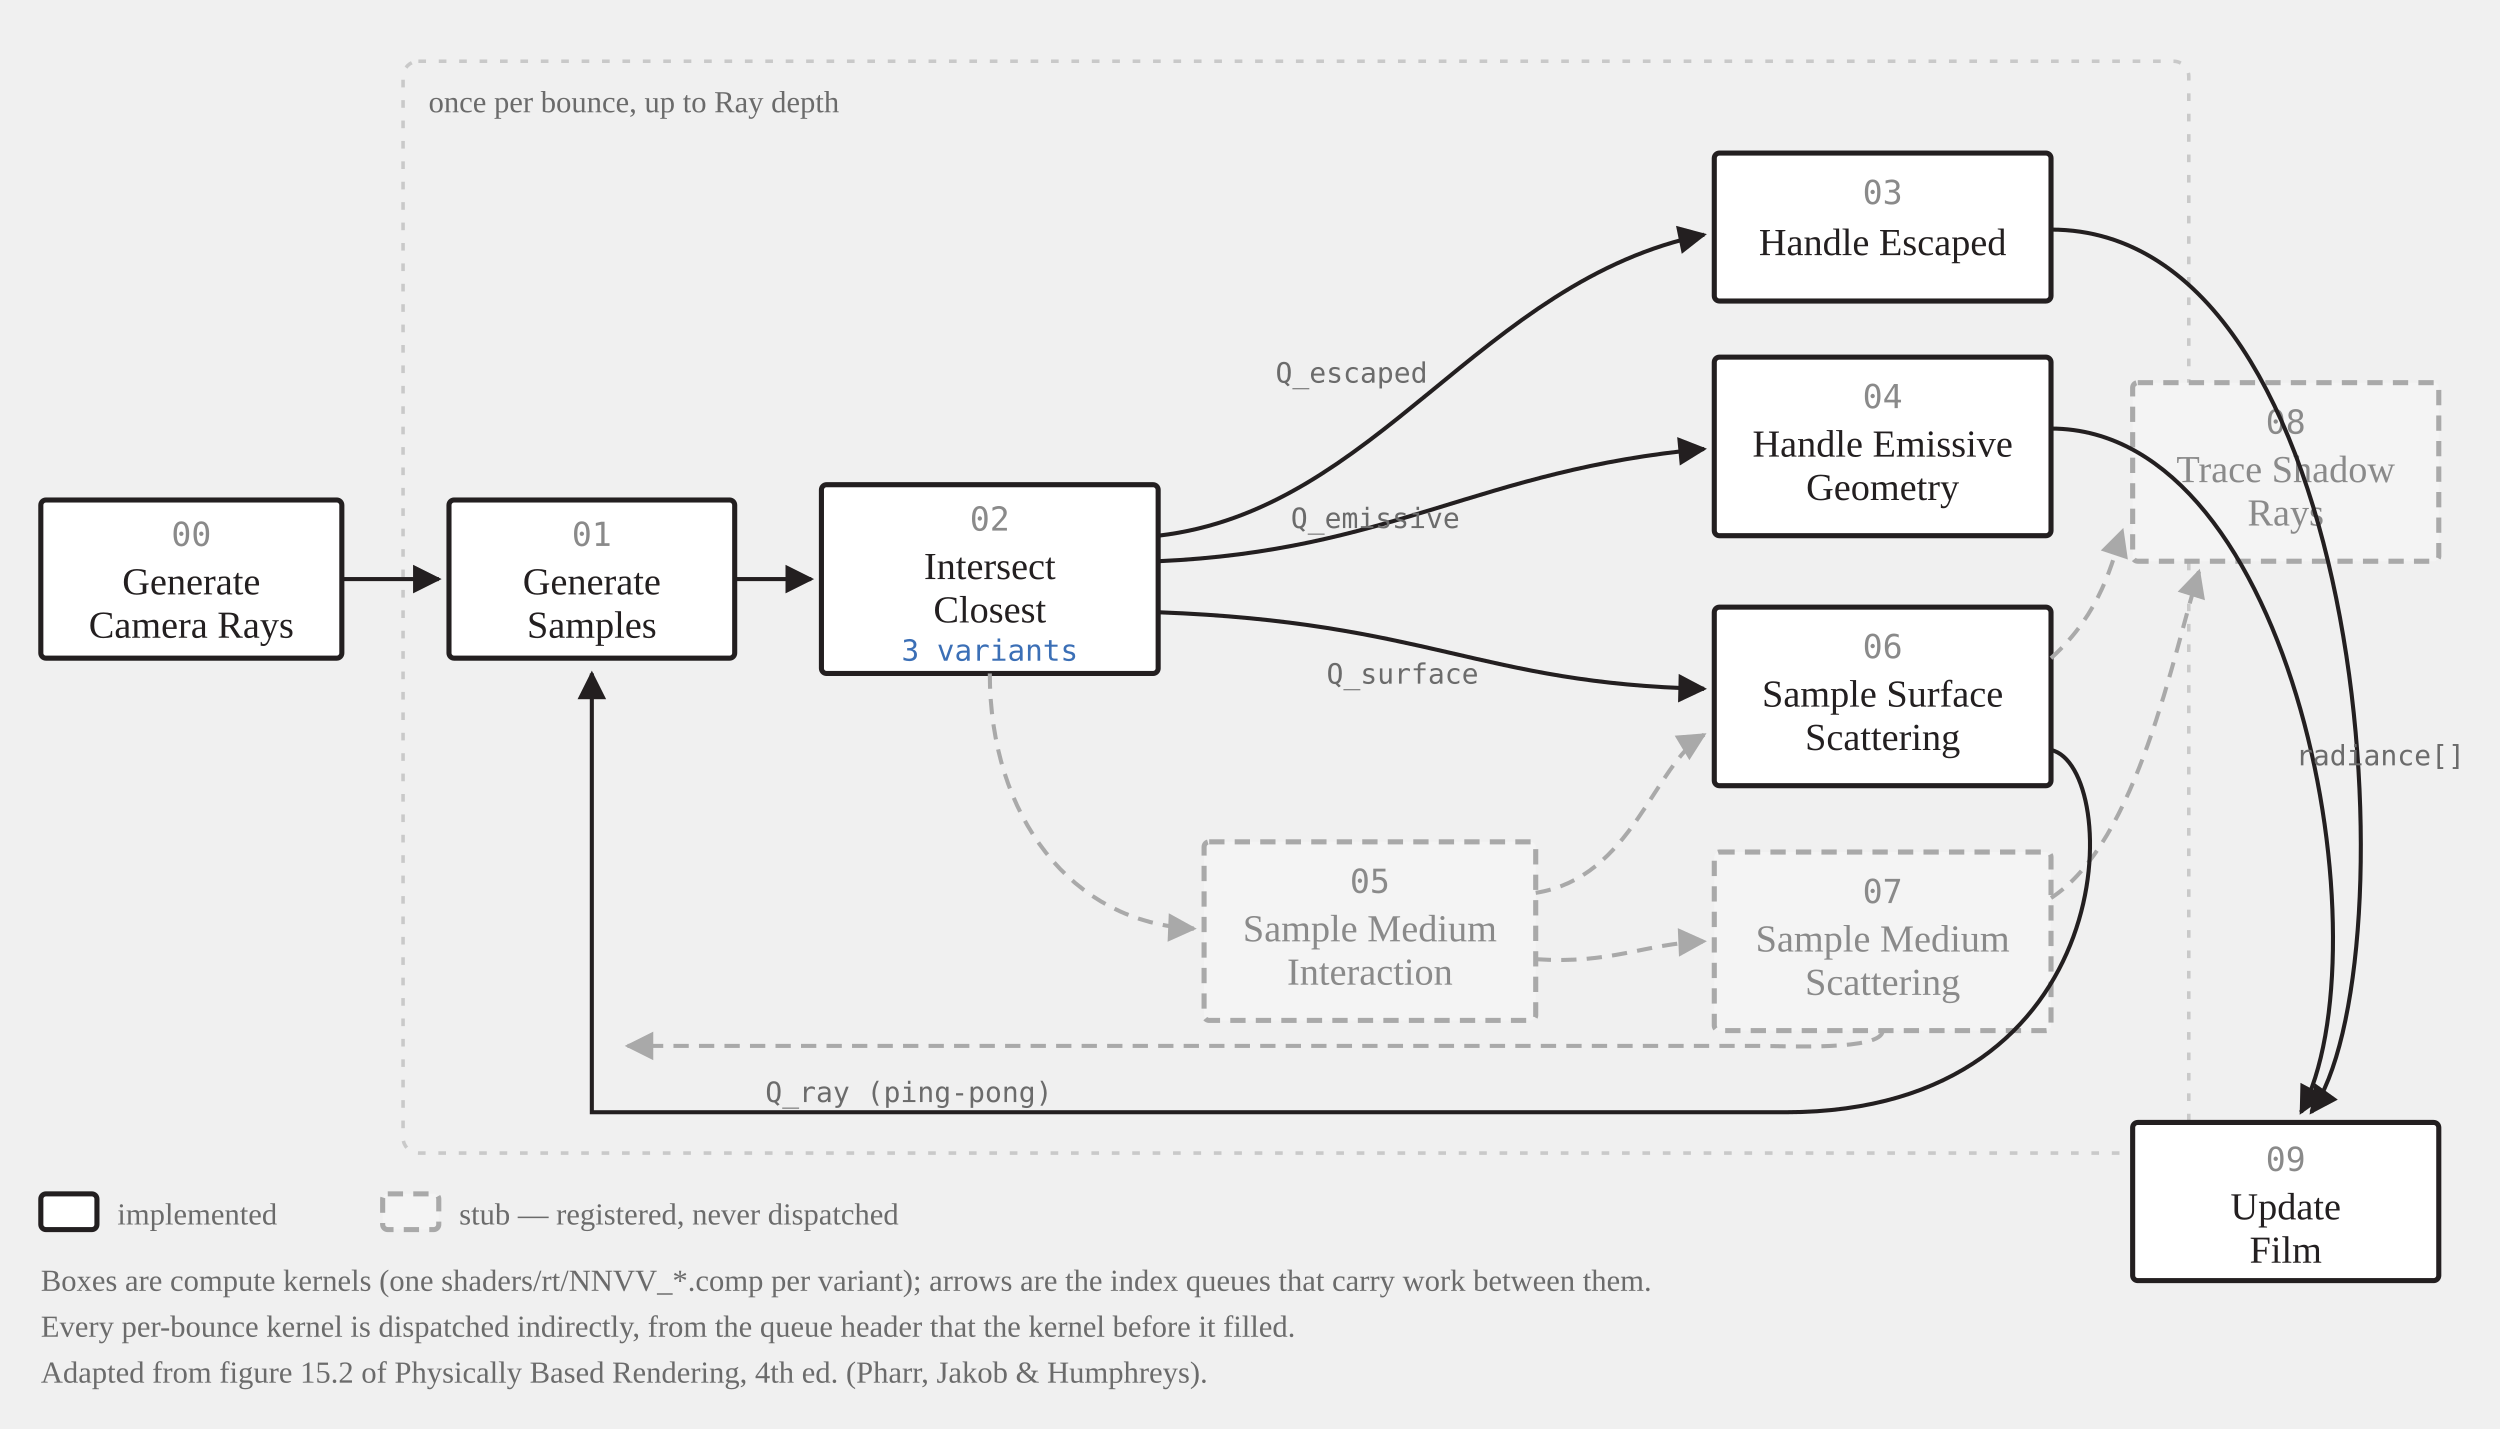
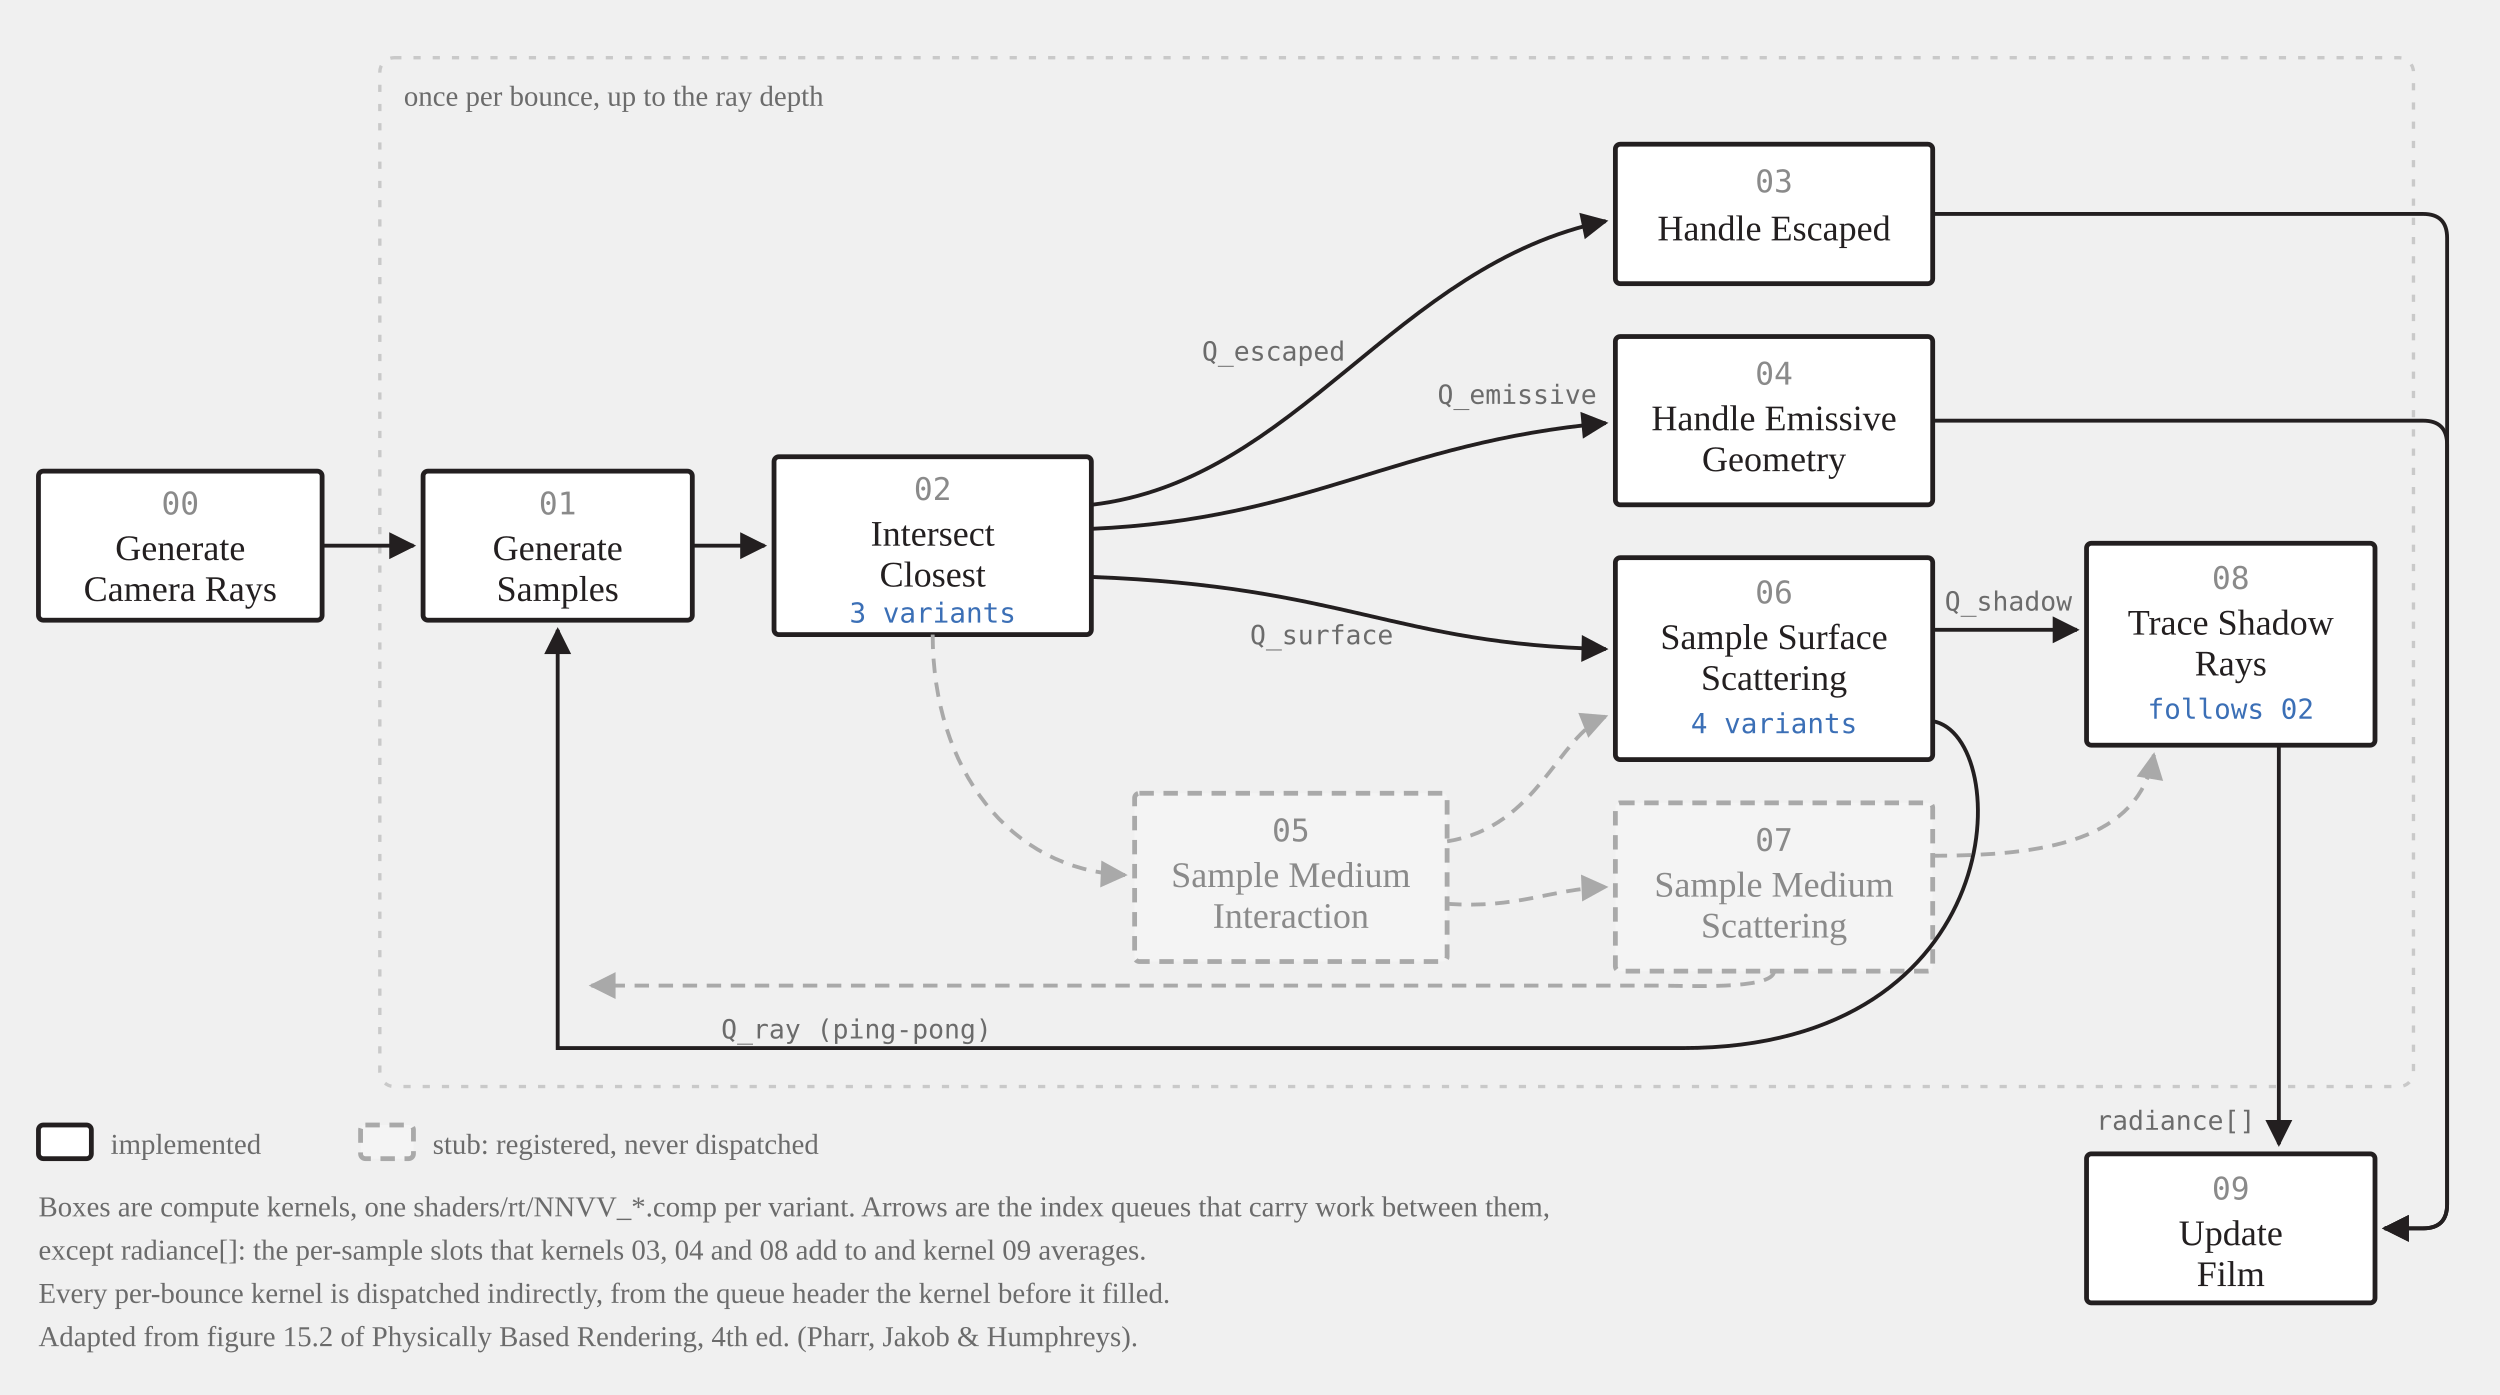
- <svg xmlns="http://www.w3.org/2000/svg" viewBox="0 0 980 560" width="980" height="560" font-family="Georgia, 'Times New Roman', serif">
+ <svg xmlns="http://www.w3.org/2000/svg" viewBox="0 0 1040 580" width="1040" height="580" font-family="Georgia, 'Times New Roman', serif">
  <style>
    .box   { fill: #ffffff; stroke: #231f20; stroke-width: 2; }
    .stub  { fill: #f4f4f4; stroke: #a9a9a9; stroke-width: 2; stroke-dasharray: 6 4; }
    .lbl   { font-size: 15px; fill: #231f20; text-anchor: middle; }
    .lbls  { font-size: 15px; fill: #8a8a8a; text-anchor: middle; }
    .num   { font-size: 13px; fill: #8a8a8a; text-anchor: middle; font-family: ui-monospace, Menlo, monospace; }
    .var   { font-size: 11.5px; fill: #3b6fb6; text-anchor: middle; font-family: ui-monospace, Menlo, monospace; }
    .edge  { fill: none; stroke: #231f20; stroke-width: 1.6; marker-end: url(#a); }
    .edged { fill: none; stroke: #a9a9a9; stroke-width: 1.6; stroke-dasharray: 6 4; marker-end: url(#ad); }
    .qn    { font-size: 11px; fill: #6b6b6b; font-family: ui-monospace, Menlo, monospace; }
    .note  { font-size: 12px; fill: #6b6b6b; }
    .loop  { fill: none; stroke: #231f20; stroke-width: 1.6; marker-end: url(#a); }
  </style>
  <defs>
    <marker id="a" viewBox="0 0 10 10" refX="9" refY="5" markerWidth="7" markerHeight="7" orient="auto-start-reverse">
      <path d="M 0 0 L 10 5 L 0 10 z" fill="#231f20" />
    </marker>
    <marker id="ad" viewBox="0 0 10 10" refX="9" refY="5" markerWidth="7" markerHeight="7" orient="auto-start-reverse">
      <path d="M 0 0 L 10 5 L 0 10 z" fill="#a9a9a9" />
    </marker>
  </defs>
  <rect class="box" x="16" y="196" width="118" height="62" rx="2" />
  <text class="num" x="75" y="214">00</text>
  <text class="lbl" x="75" y="233">Generate</text>
  <text class="lbl" x="75" y="250">Camera Rays</text>
-   <rect x="158" y="24" width="700" height="428" rx="6" fill="none" stroke="#c9c9c9" stroke-width="1.4" stroke-dasharray="3 5" />
-   <text class="note" x="168" y="44">once per bounce, up to Ray depth</text>
+   <rect x="158" y="24" width="846" height="428" rx="6" fill="none" stroke="#c9c9c9" stroke-width="1.4" stroke-dasharray="3 5" />
+   <text class="note" x="168" y="44">once per bounce, up to the ray depth</text>
  <rect class="box" x="176" y="196" width="112" height="62" rx="2" />
  <text class="num" x="232" y="214">01</text>
  <text class="lbl" x="232" y="233">Generate</text>
  <text class="lbl" x="232" y="250">Samples</text>
  <rect class="box" x="322" y="190" width="132" height="74" rx="2" />
  <text class="num" x="388" y="208">02</text>
  <text class="lbl" x="388" y="227">Intersect</text>
  <text class="lbl" x="388" y="244">Closest</text>
  <text class="var" x="388" y="259">3 variants</text>
  <rect class="box" x="672" y="60" width="132" height="58" rx="2" />
  <text class="num" x="738" y="80">03</text>
  <text class="lbl" x="738" y="100">Handle Escaped</text>
  <rect class="box" x="672" y="140" width="132" height="70" rx="2" />
  <text class="num" x="738" y="160">04</text>
  <text class="lbl" x="738" y="179">Handle Emissive</text>
  <text class="lbl" x="738" y="196">Geometry</text>
  <rect class="stub" x="472" y="330" width="130" height="70" rx="2" />
  <text class="num" x="537" y="350">05</text>
  <text class="lbls" x="537" y="369">Sample Medium</text>
  <text class="lbls" x="537" y="386">Interaction</text>
-   <rect class="box" x="672" y="238" width="132" height="70" rx="2" />
-   <text class="num" x="738" y="258">06</text>
-   <text class="lbl" x="738" y="277">Sample Surface</text>
-   <text class="lbl" x="738" y="294">Scattering</text>
+   <rect class="box" x="672" y="232" width="132" height="84" rx="2" />
+   <text class="num" x="738" y="251">06</text>
+   <text class="lbl" x="738" y="270">Sample Surface</text>
+   <text class="lbl" x="738" y="287">Scattering</text>
+   <text class="var" x="738" y="305">4 variants</text>
  <rect class="stub" x="672" y="334" width="132" height="70" rx="2" />
  <text class="num" x="738" y="354">07</text>
  <text class="lbls" x="738" y="373">Sample Medium</text>
  <text class="lbls" x="738" y="390">Scattering</text>
-   <rect class="stub" x="836" y="150" width="120" height="70" rx="2" />
-   <text class="num" x="896" y="170">08</text>
-   <text class="lbls" x="896" y="189">Trace Shadow</text>
-   <text class="lbls" x="896" y="206">Rays</text>
-   <rect class="box" x="836" y="440" width="120" height="62" rx="2" />
-   <text class="num" x="896" y="459">09</text>
-   <text class="lbl" x="896" y="478">Update</text>
-   <text class="lbl" x="896" y="495">Film</text>
+   <rect class="box" x="868" y="226" width="120" height="84" rx="2" />
+   <text class="num" x="928" y="245">08</text>
+   <text class="lbl" x="928" y="264">Trace Shadow</text>
+   <text class="lbl" x="928" y="281">Rays</text>
+   <text class="var" x="928" y="299">follows 02</text>
+   <rect class="box" x="868" y="480" width="120" height="62" rx="2" />
+   <text class="num" x="928" y="499">09</text>
+   <text class="lbl" x="928" y="518">Update</text>
+   <text class="lbl" x="928" y="535">Film</text>
  <path class="edge" d="M 134 227 L 172 227" />
  <path class="edge" d="M 288 227 L 318 227" />
  <path class="edge" d="M 454 210 C 540 200 580 110 668 92" />
  <text class="qn" x="500" y="150">Q_escaped</text>
  <path class="edge" d="M 454 220 C 545 216 580 184 668 176" />
-   <text class="qn" x="506" y="207">Q_emissive</text>
+   <text class="qn" x="598" y="168">Q_emissive</text>
  <path class="edge" d="M 454 240 C 560 244 580 268 668 270" />
  <text class="qn" x="520" y="268">Q_surface</text>
  <path class="edged" d="M 388 264 C 388 320 420 362 468 364" />
-   <path class="edged" d="M 602 350 C 640 344 648 300 668 288" />
+   <path class="edged" d="M 602 350 C 640 344 648 306 668 298" />
  <path class="edged" d="M 602 376 C 632 378 644 370 668 369" />
-   <path class="edged" d="M 804 258 C 824 240 828 220 832 208" />
-   <path class="edged" d="M 804 352 C 838 330 852 256 862 224" />
-   <path class="loop" d="M 804 294 C 832 300 834 436 700 436 L 246 436 L 232 436 L 232 264" />
+   <path class="edge" d="M 804 262 L 864 262" />
+   <text class="qn" x="809" y="254">Q_shadow</text>
+   <path class="edged" d="M 804 356 C 850 356 890 350 896 314" />
+   <path class="loop" d="M 804 300 C 838 306 838 436 700 436 L 232 436 L 232 262" />
  <text class="qn" x="300" y="432">Q_ray (ping-pong)</text>
  <path class="edged" d="M 738 404 C 738 412 700 410 690 410 L 246 410" />
-   <path class="edge" d="M 804 90 C 930 90 946 380 906 436" />
-   <path class="edge" d="M 804 168 C 900 168 936 372 902 436" />
-   <text class="qn" x="900" y="300">radiance[]</text>
+   <path class="edge" d="M 804 89 L 1008 89 Q 1018 89 1018 99 L 1018 501 Q 1018 511 1008 511 L 992 511" />
+   <path class="edge" d="M 804 175 L 1008 175 Q 1018 175 1018 185 L 1018 501 Q 1018 511 1008 511 L 992 511" />
+   <path class="edge" d="M 948 310 L 948 476" />
+   <text class="qn" x="872" y="470">radiance[]</text>
  <rect class="box" x="16" y="468" width="22" height="14" rx="2" />
  <text class="note" x="46" y="480">implemented</text>
  <rect class="stub" x="150" y="468" width="22" height="14" rx="2" />
-   <text class="note" x="180" y="480">stub — registered, never dispatched</text>
-   <text class="note" x="16" y="506">Boxes are compute kernels (one shaders/rt/NNVV_*.comp per variant); arrows are the index queues that carry work between them.</text>
-   <text class="note" x="16" y="524">Every per-bounce kernel is dispatched indirectly, from the queue header that the kernel before it filled.</text>
-   <text class="note" x="16" y="542">Adapted from figure 15.2 of Physically Based Rendering, 4th ed. (Pharr, Jakob &amp; Humphreys).</text>
+   <text class="note" x="180" y="480">stub: registered, never dispatched</text>
+   <text class="note" x="16" y="506">Boxes are compute kernels, one shaders/rt/NNVV_*.comp per variant. Arrows are the index queues that carry work between them,</text>
+   <text class="note" x="16" y="524">except radiance[]: the per-sample slots that kernels 03, 04 and 08 add to and kernel 09 averages.</text>
+   <text class="note" x="16" y="542">Every per-bounce kernel is dispatched indirectly, from the queue header the kernel before it filled.</text>
+   <text class="note" x="16" y="560">Adapted from figure 15.2 of Physically Based Rendering, 4th ed. (Pharr, Jakob &amp; Humphreys).</text>
</svg>
